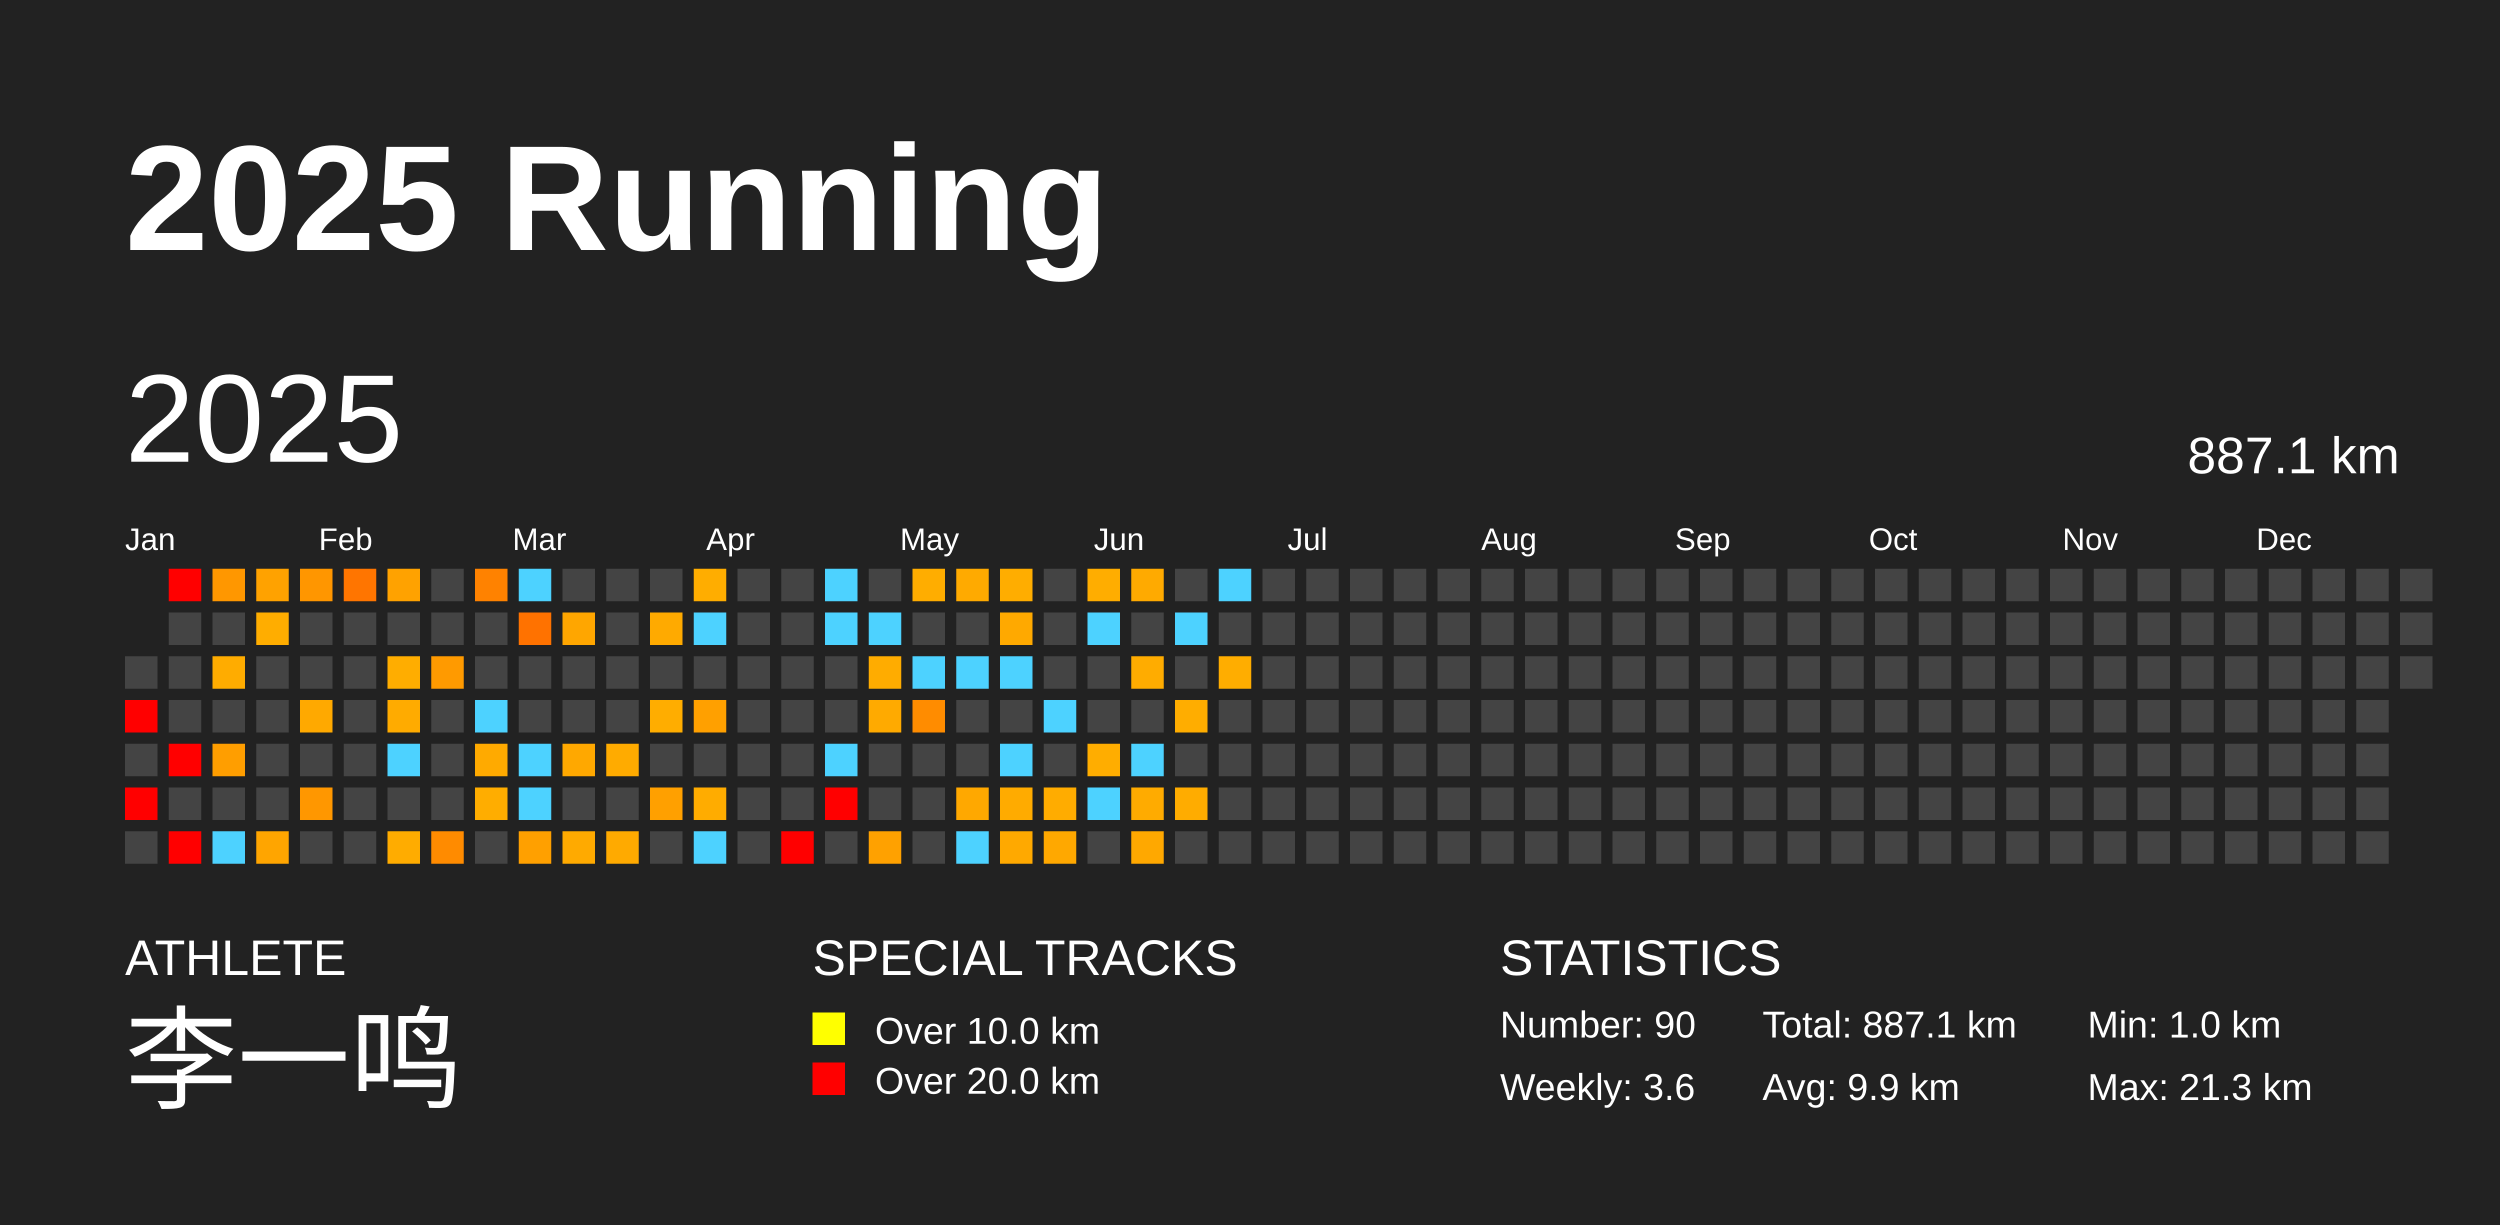
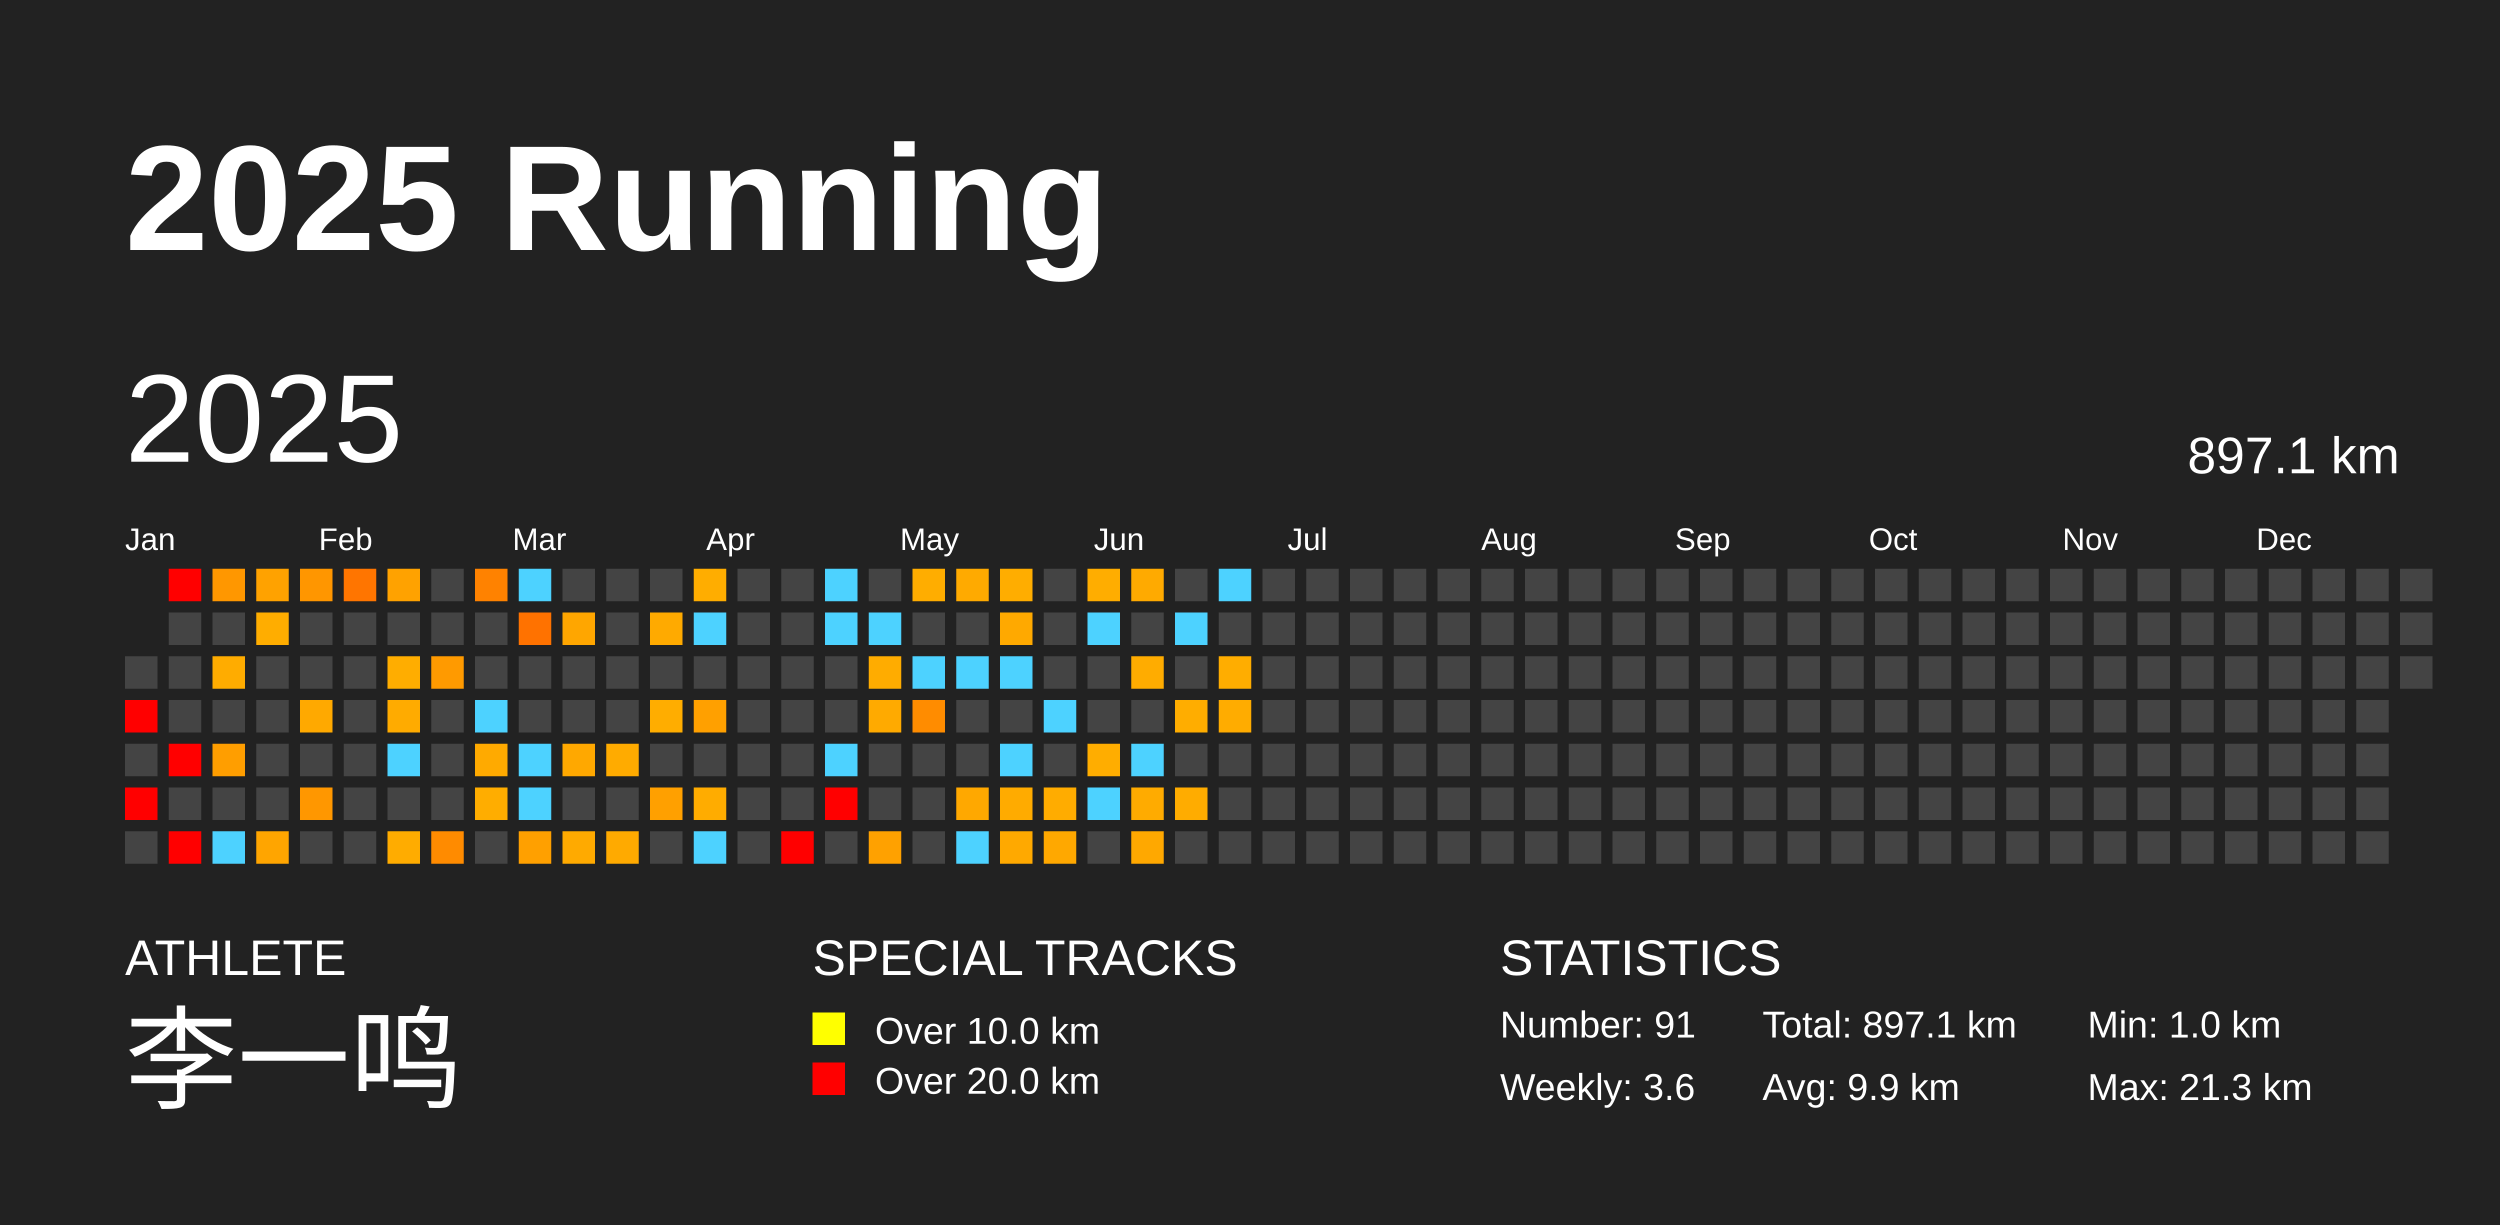
<svg xmlns="http://www.w3.org/2000/svg" baseProfile="full" height="98mm" version="1.1" viewBox="0,0,200,98" width="200mm">
  <defs />
  <rect fill="#222222" height="98" width="200" x="0" y="0" />
  <text fill="#FFFFFF" style="font-size:12px; font-family:Arial; font-weight:bold;" x="10" y="20">2025 Running</text>
  <text fill="#FFFFFF" style="font-size:4px; font-family:Arial" x="10" y="78">ATHLETE</text>
  <text fill="#FFFFFF" style="font-size:9px; font-family:Arial" x="10" y="88">李一鸣</text>
  <text fill="#FFFFFF" style="font-size:4px; font-family:Arial" x="65" y="78">SPECIAL TRACKS</text>
  <rect fill="yellow" height="2.6" width="2.6" x="65" y="81" />
  <text fill="#FFFFFF" style="font-size:3px; font-family:Arial" x="70" y="83.5">Over 10.0 km</text>
  <rect fill="red" height="2.6" width="2.6" x="65" y="85" />
  <text fill="#FFFFFF" style="font-size:3px; font-family:Arial" x="70" y="87.5">Over 20.0 km</text>
  <text fill="#FFFFFF" style="font-size:4px; font-family:Arial" x="120" y="78">STATISTICS</text>
-   <text fill="#FFFFFF" style="font-size:3px; font-family:Arial" x="120" y="83">Number: 90</text>
+   <text fill="#FFFFFF" style="font-size:3px; font-family:Arial" x="120" y="83">Number: 91</text>
  <text fill="#FFFFFF" style="font-size:3px; font-family:Arial" x="120" y="88">Weekly: 3.6</text>
-   <text fill="#FFFFFF" style="font-size:3px; font-family:Arial" x="141" y="83">Total: 887.1 km</text>
+   <text fill="#FFFFFF" style="font-size:3px; font-family:Arial" x="141" y="83">Total: 897.1 km</text>
  <text fill="#FFFFFF" style="font-size:3px; font-family:Arial" x="141" y="88">Avg: 9.9 km</text>
  <text fill="#FFFFFF" style="font-size:3px; font-family:Arial" x="167" y="83">Min: 1.0 km</text>
  <text fill="#FFFFFF" style="font-size:3px; font-family:Arial" x="167" y="88">Max: 21.3 km</text>
  <text dominant-baseline="hanging" fill="#FFFFFF" style="font-size:10.0px; font-family:Arial;" x="10" y="30">2025</text>
-   <text dominant-baseline="hanging" fill="#FFFFFF" style="font-size:4.125px; font-family:Arial;" x="175" y="35">887.1 km</text>
+   <text dominant-baseline="hanging" fill="#FFFFFF" style="font-size:4.125px; font-family:Arial;" x="175" y="35">897.1 km</text>
  <text fill="#FFFFFF" style="font-size:2.5px; font-family:Arial" x="10.0" y="44">Jan</text>
  <text fill="#FFFFFF" style="font-size:2.5px; font-family:Arial" x="25.5" y="44">Feb</text>
  <text fill="#FFFFFF" style="font-size:2.5px; font-family:Arial" x="41.0" y="44">Mar</text>
  <text fill="#FFFFFF" style="font-size:2.5px; font-family:Arial" x="56.5" y="44">Apr</text>
  <text fill="#FFFFFF" style="font-size:2.5px; font-family:Arial" x="72.0" y="44">May</text>
  <text fill="#FFFFFF" style="font-size:2.5px; font-family:Arial" x="87.5" y="44">Jun</text>
  <text fill="#FFFFFF" style="font-size:2.5px; font-family:Arial" x="103.0" y="44">Jul</text>
  <text fill="#FFFFFF" style="font-size:2.5px; font-family:Arial" x="118.5" y="44">Aug</text>
  <text fill="#FFFFFF" style="font-size:2.5px; font-family:Arial" x="134.0" y="44">Sep</text>
  <text fill="#FFFFFF" style="font-size:2.5px; font-family:Arial" x="149.5" y="44">Oct</text>
  <text fill="#FFFFFF" style="font-size:2.5px; font-family:Arial" x="165.0" y="44">Nov</text>
  <text fill="#FFFFFF" style="font-size:2.5px; font-family:Arial" x="180.5" y="44">Dec</text>
  <rect fill="#444444" height="2.6" width="2.6" x="10.0" y="52.5" />
  <rect fill="red" height="2.6" width="2.6" x="10.0" y="56.0" />
  <rect fill="#444444" height="2.6" width="2.6" x="10.0" y="59.5" />
  <rect fill="red" height="2.6" width="2.6" x="10.0" y="63.0" />
  <rect fill="#444444" height="2.6" width="2.6" x="10.0" y="66.5" />
  <rect fill="red" height="2.6" width="2.6" x="13.5" y="45.5" />
  <rect fill="#444444" height="2.6" width="2.6" x="13.5" y="49.0" />
  <rect fill="#444444" height="2.6" width="2.6" x="13.5" y="52.5" />
  <rect fill="#444444" height="2.6" width="2.6" x="13.5" y="56.0" />
  <rect fill="red" height="2.6" width="2.6" x="13.5" y="59.5" />
  <rect fill="#444444" height="2.6" width="2.6" x="13.5" y="63.0" />
  <rect fill="red" height="2.6" width="2.6" x="13.5" y="66.5" />
  <rect fill="#ff9700" height="2.6" width="2.6" x="17.0" y="45.5" />
  <rect fill="#444444" height="2.6" width="2.6" x="17.0" y="49.0" />
  <rect fill="#ffac00" height="2.6" width="2.6" x="17.0" y="52.5" />
  <rect fill="#444444" height="2.6" width="2.6" x="17.0" y="56.0" />
  <rect fill="#ff9e00" height="2.6" width="2.6" x="17.0" y="59.5" />
  <rect fill="#444444" height="2.6" width="2.6" x="17.0" y="63.0" />
  <rect fill="#4dd2ff" height="2.6" width="2.6" x="17.0" y="66.5" />
  <rect fill="#ffa200" height="2.6" width="2.6" x="20.5" y="45.5" />
  <rect fill="#ffad00" height="2.6" width="2.6" x="20.5" y="49.0" />
  <rect fill="#444444" height="2.6" width="2.6" x="20.5" y="52.5" />
  <rect fill="#444444" height="2.6" width="2.6" x="20.5" y="56.0" />
  <rect fill="#444444" height="2.6" width="2.6" x="20.5" y="59.5" />
  <rect fill="#444444" height="2.6" width="2.6" x="20.5" y="63.0" />
  <rect fill="#ffa500" height="2.6" width="2.6" x="20.5" y="66.5" />
  <rect fill="#ff9600" height="2.6" width="2.6" x="24.0" y="45.5" />
  <rect fill="#444444" height="2.6" width="2.6" x="24.0" y="49.0" />
  <rect fill="#444444" height="2.6" width="2.6" x="24.0" y="52.5" />
  <rect fill="#ffa900" height="2.6" width="2.6" x="24.0" y="56.0" />
  <rect fill="#444444" height="2.6" width="2.6" x="24.0" y="59.5" />
  <rect fill="#ff9700" height="2.6" width="2.6" x="24.0" y="63.0" />
  <rect fill="#444444" height="2.6" width="2.6" x="24.0" y="66.5" />
  <rect fill="#ff7500" height="2.6" width="2.6" x="27.5" y="45.5" />
  <rect fill="#444444" height="2.6" width="2.6" x="27.5" y="49.0" />
  <rect fill="#444444" height="2.6" width="2.6" x="27.5" y="52.5" />
  <rect fill="#444444" height="2.6" width="2.6" x="27.5" y="56.0" />
  <rect fill="#444444" height="2.6" width="2.6" x="27.5" y="59.5" />
  <rect fill="#444444" height="2.6" width="2.6" x="27.5" y="63.0" />
  <rect fill="#444444" height="2.6" width="2.6" x="27.5" y="66.5" />
  <rect fill="#ffa200" height="2.6" width="2.6" x="31.0" y="45.5" />
  <rect fill="#444444" height="2.6" width="2.6" x="31.0" y="49.0" />
  <rect fill="#ffad00" height="2.6" width="2.6" x="31.0" y="52.5" />
  <rect fill="#ffab00" height="2.6" width="2.6" x="31.0" y="56.0" />
  <rect fill="#4dd2ff" height="2.6" width="2.6" x="31.0" y="59.5" />
  <rect fill="#444444" height="2.6" width="2.6" x="31.0" y="63.0" />
  <rect fill="#ffac00" height="2.6" width="2.6" x="31.0" y="66.5" />
  <rect fill="#444444" height="2.6" width="2.6" x="34.5" y="45.5" />
  <rect fill="#444444" height="2.6" width="2.6" x="34.5" y="49.0" />
  <rect fill="#ff9a00" height="2.6" width="2.6" x="34.5" y="52.5" />
  <rect fill="#444444" height="2.6" width="2.6" x="34.5" y="56.0" />
  <rect fill="#444444" height="2.6" width="2.6" x="34.5" y="59.5" />
  <rect fill="#444444" height="2.6" width="2.6" x="34.5" y="63.0" />
  <rect fill="#ff8b00" height="2.6" width="2.6" x="34.5" y="66.5" />
  <rect fill="#ff8200" height="2.6" width="2.6" x="38.0" y="45.5" />
  <rect fill="#444444" height="2.6" width="2.6" x="38.0" y="49.0" />
  <rect fill="#444444" height="2.6" width="2.6" x="38.0" y="52.5" />
  <rect fill="#4dd2ff" height="2.6" width="2.6" x="38.0" y="56.0" />
  <rect fill="#ffaa00" height="2.6" width="2.6" x="38.0" y="59.5" />
  <rect fill="#ffad00" height="2.6" width="2.6" x="38.0" y="63.0" />
  <rect fill="#444444" height="2.6" width="2.6" x="38.0" y="66.5" />
  <rect fill="#4dd2ff" height="2.6" width="2.6" x="41.5" y="45.5" />
  <rect fill="#ff7200" height="2.6" width="2.6" x="41.5" y="49.0" />
  <rect fill="#444444" height="2.6" width="2.6" x="41.5" y="52.5" />
  <rect fill="#444444" height="2.6" width="2.6" x="41.5" y="56.0" />
  <rect fill="#4dd2ff" height="2.6" width="2.6" x="41.5" y="59.5" />
  <rect fill="#4dd2ff" height="2.6" width="2.6" x="41.5" y="63.0" />
  <rect fill="#ffa000" height="2.6" width="2.6" x="41.5" y="66.5" />
  <rect fill="#444444" height="2.6" width="2.6" x="45.0" y="45.5" />
  <rect fill="#ffa600" height="2.6" width="2.6" x="45.0" y="49.0" />
  <rect fill="#444444" height="2.6" width="2.6" x="45.0" y="52.5" />
  <rect fill="#444444" height="2.6" width="2.6" x="45.0" y="56.0" />
  <rect fill="#ffa800" height="2.6" width="2.6" x="45.0" y="59.5" />
  <rect fill="#444444" height="2.6" width="2.6" x="45.0" y="63.0" />
  <rect fill="#ffaa00" height="2.6" width="2.6" x="45.0" y="66.5" />
  <rect fill="#444444" height="2.6" width="2.6" x="48.5" y="45.5" />
  <rect fill="#444444" height="2.6" width="2.6" x="48.5" y="49.0" />
  <rect fill="#444444" height="2.6" width="2.6" x="48.5" y="52.5" />
  <rect fill="#444444" height="2.6" width="2.6" x="48.5" y="56.0" />
  <rect fill="#ffab00" height="2.6" width="2.6" x="48.5" y="59.5" />
  <rect fill="#444444" height="2.6" width="2.6" x="48.5" y="63.0" />
  <rect fill="#ffaa00" height="2.6" width="2.6" x="48.5" y="66.5" />
  <rect fill="#444444" height="2.6" width="2.6" x="52.0" y="45.5" />
  <rect fill="#ffaa00" height="2.6" width="2.6" x="52.0" y="49.0" />
  <rect fill="#444444" height="2.6" width="2.6" x="52.0" y="52.5" />
  <rect fill="#ffad00" height="2.6" width="2.6" x="52.0" y="56.0" />
  <rect fill="#444444" height="2.6" width="2.6" x="52.0" y="59.5" />
  <rect fill="#ffa000" height="2.6" width="2.6" x="52.0" y="63.0" />
  <rect fill="#444444" height="2.6" width="2.6" x="52.0" y="66.5" />
  <rect fill="#ffad00" height="2.6" width="2.6" x="55.5" y="45.5" />
  <rect fill="#4dd2ff" height="2.6" width="2.6" x="55.5" y="49.0" />
  <rect fill="#444444" height="2.6" width="2.6" x="55.5" y="52.5" />
  <rect fill="#ffa000" height="2.6" width="2.6" x="55.5" y="56.0" />
  <rect fill="#444444" height="2.6" width="2.6" x="55.5" y="59.5" />
  <rect fill="#ffac00" height="2.6" width="2.6" x="55.5" y="63.0" />
  <rect fill="#4dd2ff" height="2.6" width="2.6" x="55.5" y="66.5" />
  <rect fill="#444444" height="2.6" width="2.6" x="59.0" y="45.5" />
  <rect fill="#444444" height="2.6" width="2.6" x="59.0" y="49.0" />
  <rect fill="#444444" height="2.6" width="2.6" x="59.0" y="52.5" />
  <rect fill="#444444" height="2.6" width="2.6" x="59.0" y="56.0" />
  <rect fill="#444444" height="2.6" width="2.6" x="59.0" y="59.5" />
  <rect fill="#444444" height="2.6" width="2.6" x="59.0" y="63.0" />
  <rect fill="#444444" height="2.6" width="2.6" x="59.0" y="66.5" />
  <rect fill="#444444" height="2.6" width="2.6" x="62.5" y="45.5" />
  <rect fill="#444444" height="2.6" width="2.6" x="62.5" y="49.0" />
  <rect fill="#444444" height="2.6" width="2.6" x="62.5" y="52.5" />
  <rect fill="#444444" height="2.6" width="2.6" x="62.5" y="56.0" />
  <rect fill="#444444" height="2.6" width="2.6" x="62.5" y="59.5" />
  <rect fill="#444444" height="2.6" width="2.6" x="62.5" y="63.0" />
  <rect fill="red" height="2.6" width="2.6" x="62.5" y="66.5" />
  <rect fill="#4dd2ff" height="2.6" width="2.6" x="66.0" y="45.5" />
  <rect fill="#4dd2ff" height="2.6" width="2.6" x="66.0" y="49.0" />
  <rect fill="#444444" height="2.6" width="2.6" x="66.0" y="52.5" />
  <rect fill="#444444" height="2.6" width="2.6" x="66.0" y="56.0" />
  <rect fill="#4dd2ff" height="2.6" width="2.6" x="66.0" y="59.5" />
  <rect fill="red" height="2.6" width="2.6" x="66.0" y="63.0" />
  <rect fill="#444444" height="2.6" width="2.6" x="66.0" y="66.5" />
  <rect fill="#444444" height="2.6" width="2.6" x="69.5" y="45.5" />
  <rect fill="#4dd2ff" height="2.6" width="2.6" x="69.5" y="49.0" />
  <rect fill="#ffac00" height="2.6" width="2.6" x="69.5" y="52.5" />
  <rect fill="#ffaa00" height="2.6" width="2.6" x="69.5" y="56.0" />
  <rect fill="#444444" height="2.6" width="2.6" x="69.5" y="59.5" />
  <rect fill="#444444" height="2.6" width="2.6" x="69.5" y="63.0" />
  <rect fill="#ffa100" height="2.6" width="2.6" x="69.5" y="66.5" />
  <rect fill="#ffad00" height="2.6" width="2.6" x="73.0" y="45.5" />
  <rect fill="#444444" height="2.6" width="2.6" x="73.0" y="49.0" />
  <rect fill="#4dd2ff" height="2.6" width="2.6" x="73.0" y="52.5" />
  <rect fill="#ff8c00" height="2.6" width="2.6" x="73.0" y="56.0" />
  <rect fill="#444444" height="2.6" width="2.6" x="73.0" y="59.5" />
  <rect fill="#444444" height="2.6" width="2.6" x="73.0" y="63.0" />
  <rect fill="#444444" height="2.6" width="2.6" x="73.0" y="66.5" />
  <rect fill="#ffaa00" height="2.6" width="2.6" x="76.5" y="45.5" />
  <rect fill="#444444" height="2.6" width="2.6" x="76.5" y="49.0" />
  <rect fill="#4dd2ff" height="2.6" width="2.6" x="76.5" y="52.5" />
  <rect fill="#444444" height="2.6" width="2.6" x="76.5" y="56.0" />
  <rect fill="#444444" height="2.6" width="2.6" x="76.5" y="59.5" />
  <rect fill="#ffa800" height="2.6" width="2.6" x="76.5" y="63.0" />
  <rect fill="#4dd2ff" height="2.6" width="2.6" x="76.5" y="66.5" />
  <rect fill="#ffad00" height="2.6" width="2.6" x="80.0" y="45.5" />
  <rect fill="#ffa900" height="2.6" width="2.6" x="80.0" y="49.0" />
  <rect fill="#4dd2ff" height="2.6" width="2.6" x="80.0" y="52.5" />
  <rect fill="#444444" height="2.6" width="2.6" x="80.0" y="56.0" />
  <rect fill="#4dd2ff" height="2.6" width="2.6" x="80.0" y="59.5" />
  <rect fill="#ffab00" height="2.6" width="2.6" x="80.0" y="63.0" />
  <rect fill="#ffa900" height="2.6" width="2.6" x="80.0" y="66.5" />
  <rect fill="#444444" height="2.6" width="2.6" x="83.5" y="45.5" />
  <rect fill="#444444" height="2.6" width="2.6" x="83.5" y="49.0" />
  <rect fill="#444444" height="2.6" width="2.6" x="83.5" y="52.5" />
  <rect fill="#4dd2ff" height="2.6" width="2.6" x="83.5" y="56.0" />
  <rect fill="#444444" height="2.6" width="2.6" x="83.5" y="59.5" />
  <rect fill="#ffac00" height="2.6" width="2.6" x="83.5" y="63.0" />
  <rect fill="#ffa800" height="2.6" width="2.6" x="83.5" y="66.5" />
  <rect fill="#ffad00" height="2.6" width="2.6" x="87.0" y="45.5" />
  <rect fill="#4dd2ff" height="2.6" width="2.6" x="87.0" y="49.0" />
  <rect fill="#444444" height="2.6" width="2.6" x="87.0" y="52.5" />
  <rect fill="#444444" height="2.6" width="2.6" x="87.0" y="56.0" />
  <rect fill="#ffad00" height="2.6" width="2.6" x="87.0" y="59.5" />
  <rect fill="#4dd2ff" height="2.6" width="2.6" x="87.0" y="63.0" />
  <rect fill="#444444" height="2.6" width="2.6" x="87.0" y="66.5" />
  <rect fill="#ffaa00" height="2.6" width="2.6" x="90.5" y="45.5" />
  <rect fill="#444444" height="2.6" width="2.6" x="90.5" y="49.0" />
  <rect fill="#ffac00" height="2.6" width="2.6" x="90.5" y="52.5" />
  <rect fill="#444444" height="2.6" width="2.6" x="90.5" y="56.0" />
  <rect fill="#4dd2ff" height="2.6" width="2.6" x="90.5" y="59.5" />
  <rect fill="#ffab00" height="2.6" width="2.6" x="90.5" y="63.0" />
  <rect fill="#ffa800" height="2.6" width="2.6" x="90.5" y="66.5" />
  <rect fill="#444444" height="2.6" width="2.6" x="94.0" y="45.5" />
  <rect fill="#4dd2ff" height="2.6" width="2.6" x="94.0" y="49.0" />
  <rect fill="#444444" height="2.6" width="2.6" x="94.0" y="52.5" />
  <rect fill="#ffad00" height="2.6" width="2.6" x="94.0" y="56.0" />
  <rect fill="#444444" height="2.6" width="2.6" x="94.0" y="59.5" />
  <rect fill="#ffac00" height="2.6" width="2.6" x="94.0" y="63.0" />
  <rect fill="#444444" height="2.6" width="2.6" x="94.0" y="66.5" />
  <rect fill="#4dd2ff" height="2.6" width="2.6" x="97.5" y="45.5" />
  <rect fill="#444444" height="2.6" width="2.6" x="97.5" y="49.0" />
  <rect fill="#ffad00" height="2.6" width="2.6" x="97.5" y="52.5" />
-   <rect fill="#444444" height="2.6" width="2.6" x="97.5" y="56.0" />
+   <rect fill="#ffac00" height="2.6" width="2.6" x="97.5" y="56.0" />
  <rect fill="#444444" height="2.6" width="2.6" x="97.5" y="59.5" />
  <rect fill="#444444" height="2.6" width="2.6" x="97.5" y="63.0" />
  <rect fill="#444444" height="2.6" width="2.6" x="97.5" y="66.5" />
  <rect fill="#444444" height="2.6" width="2.6" x="101.0" y="45.5" />
  <rect fill="#444444" height="2.6" width="2.6" x="101.0" y="49.0" />
  <rect fill="#444444" height="2.6" width="2.6" x="101.0" y="52.5" />
  <rect fill="#444444" height="2.6" width="2.6" x="101.0" y="56.0" />
  <rect fill="#444444" height="2.6" width="2.6" x="101.0" y="59.5" />
  <rect fill="#444444" height="2.6" width="2.6" x="101.0" y="63.0" />
  <rect fill="#444444" height="2.6" width="2.6" x="101.0" y="66.5" />
  <rect fill="#444444" height="2.6" width="2.6" x="104.5" y="45.5" />
  <rect fill="#444444" height="2.6" width="2.6" x="104.5" y="49.0" />
  <rect fill="#444444" height="2.6" width="2.6" x="104.5" y="52.5" />
  <rect fill="#444444" height="2.6" width="2.6" x="104.5" y="56.0" />
  <rect fill="#444444" height="2.6" width="2.6" x="104.5" y="59.5" />
  <rect fill="#444444" height="2.6" width="2.6" x="104.5" y="63.0" />
  <rect fill="#444444" height="2.6" width="2.6" x="104.5" y="66.5" />
  <rect fill="#444444" height="2.6" width="2.6" x="108.0" y="45.5" />
  <rect fill="#444444" height="2.6" width="2.6" x="108.0" y="49.0" />
  <rect fill="#444444" height="2.6" width="2.6" x="108.0" y="52.5" />
  <rect fill="#444444" height="2.6" width="2.6" x="108.0" y="56.0" />
  <rect fill="#444444" height="2.6" width="2.6" x="108.0" y="59.5" />
  <rect fill="#444444" height="2.6" width="2.6" x="108.0" y="63.0" />
  <rect fill="#444444" height="2.6" width="2.6" x="108.0" y="66.5" />
  <rect fill="#444444" height="2.6" width="2.6" x="111.5" y="45.5" />
  <rect fill="#444444" height="2.6" width="2.6" x="111.5" y="49.0" />
  <rect fill="#444444" height="2.6" width="2.6" x="111.5" y="52.5" />
  <rect fill="#444444" height="2.6" width="2.6" x="111.5" y="56.0" />
  <rect fill="#444444" height="2.6" width="2.6" x="111.5" y="59.5" />
  <rect fill="#444444" height="2.6" width="2.6" x="111.5" y="63.0" />
  <rect fill="#444444" height="2.6" width="2.6" x="111.5" y="66.5" />
  <rect fill="#444444" height="2.6" width="2.6" x="115.0" y="45.5" />
  <rect fill="#444444" height="2.6" width="2.6" x="115.0" y="49.0" />
  <rect fill="#444444" height="2.6" width="2.6" x="115.0" y="52.5" />
  <rect fill="#444444" height="2.6" width="2.6" x="115.0" y="56.0" />
  <rect fill="#444444" height="2.6" width="2.6" x="115.0" y="59.5" />
  <rect fill="#444444" height="2.6" width="2.6" x="115.0" y="63.0" />
  <rect fill="#444444" height="2.6" width="2.6" x="115.0" y="66.5" />
  <rect fill="#444444" height="2.6" width="2.6" x="118.5" y="45.5" />
  <rect fill="#444444" height="2.6" width="2.6" x="118.5" y="49.0" />
  <rect fill="#444444" height="2.6" width="2.6" x="118.5" y="52.5" />
  <rect fill="#444444" height="2.6" width="2.6" x="118.5" y="56.0" />
  <rect fill="#444444" height="2.6" width="2.6" x="118.5" y="59.5" />
  <rect fill="#444444" height="2.6" width="2.6" x="118.5" y="63.0" />
  <rect fill="#444444" height="2.6" width="2.6" x="118.5" y="66.5" />
  <rect fill="#444444" height="2.6" width="2.6" x="122.0" y="45.5" />
  <rect fill="#444444" height="2.6" width="2.6" x="122.0" y="49.0" />
  <rect fill="#444444" height="2.6" width="2.6" x="122.0" y="52.5" />
  <rect fill="#444444" height="2.6" width="2.6" x="122.0" y="56.0" />
  <rect fill="#444444" height="2.6" width="2.6" x="122.0" y="59.5" />
  <rect fill="#444444" height="2.6" width="2.6" x="122.0" y="63.0" />
  <rect fill="#444444" height="2.6" width="2.6" x="122.0" y="66.5" />
  <rect fill="#444444" height="2.6" width="2.6" x="125.5" y="45.5" />
  <rect fill="#444444" height="2.6" width="2.6" x="125.5" y="49.0" />
  <rect fill="#444444" height="2.6" width="2.6" x="125.5" y="52.5" />
  <rect fill="#444444" height="2.6" width="2.6" x="125.5" y="56.0" />
  <rect fill="#444444" height="2.6" width="2.6" x="125.5" y="59.5" />
  <rect fill="#444444" height="2.6" width="2.6" x="125.5" y="63.0" />
  <rect fill="#444444" height="2.6" width="2.6" x="125.5" y="66.5" />
  <rect fill="#444444" height="2.6" width="2.6" x="129.0" y="45.5" />
  <rect fill="#444444" height="2.6" width="2.6" x="129.0" y="49.0" />
  <rect fill="#444444" height="2.6" width="2.6" x="129.0" y="52.5" />
  <rect fill="#444444" height="2.6" width="2.6" x="129.0" y="56.0" />
  <rect fill="#444444" height="2.6" width="2.6" x="129.0" y="59.5" />
  <rect fill="#444444" height="2.6" width="2.6" x="129.0" y="63.0" />
  <rect fill="#444444" height="2.6" width="2.6" x="129.0" y="66.5" />
  <rect fill="#444444" height="2.6" width="2.6" x="132.5" y="45.5" />
  <rect fill="#444444" height="2.6" width="2.6" x="132.5" y="49.0" />
  <rect fill="#444444" height="2.6" width="2.6" x="132.5" y="52.5" />
  <rect fill="#444444" height="2.6" width="2.6" x="132.5" y="56.0" />
  <rect fill="#444444" height="2.6" width="2.6" x="132.5" y="59.5" />
  <rect fill="#444444" height="2.6" width="2.6" x="132.5" y="63.0" />
  <rect fill="#444444" height="2.6" width="2.6" x="132.5" y="66.5" />
  <rect fill="#444444" height="2.6" width="2.6" x="136.0" y="45.5" />
  <rect fill="#444444" height="2.6" width="2.6" x="136.0" y="49.0" />
  <rect fill="#444444" height="2.6" width="2.6" x="136.0" y="52.5" />
  <rect fill="#444444" height="2.6" width="2.6" x="136.0" y="56.0" />
  <rect fill="#444444" height="2.6" width="2.6" x="136.0" y="59.5" />
  <rect fill="#444444" height="2.6" width="2.6" x="136.0" y="63.0" />
  <rect fill="#444444" height="2.6" width="2.6" x="136.0" y="66.5" />
  <rect fill="#444444" height="2.6" width="2.6" x="139.5" y="45.5" />
  <rect fill="#444444" height="2.6" width="2.6" x="139.5" y="49.0" />
  <rect fill="#444444" height="2.6" width="2.6" x="139.5" y="52.5" />
  <rect fill="#444444" height="2.6" width="2.6" x="139.5" y="56.0" />
  <rect fill="#444444" height="2.6" width="2.6" x="139.5" y="59.5" />
  <rect fill="#444444" height="2.6" width="2.6" x="139.5" y="63.0" />
  <rect fill="#444444" height="2.6" width="2.6" x="139.5" y="66.5" />
  <rect fill="#444444" height="2.6" width="2.6" x="143.0" y="45.5" />
  <rect fill="#444444" height="2.6" width="2.6" x="143.0" y="49.0" />
  <rect fill="#444444" height="2.6" width="2.6" x="143.0" y="52.5" />
  <rect fill="#444444" height="2.6" width="2.6" x="143.0" y="56.0" />
  <rect fill="#444444" height="2.6" width="2.6" x="143.0" y="59.5" />
  <rect fill="#444444" height="2.6" width="2.6" x="143.0" y="63.0" />
  <rect fill="#444444" height="2.6" width="2.6" x="143.0" y="66.5" />
  <rect fill="#444444" height="2.6" width="2.6" x="146.5" y="45.5" />
  <rect fill="#444444" height="2.6" width="2.6" x="146.5" y="49.0" />
  <rect fill="#444444" height="2.6" width="2.6" x="146.5" y="52.5" />
  <rect fill="#444444" height="2.6" width="2.6" x="146.5" y="56.0" />
  <rect fill="#444444" height="2.6" width="2.6" x="146.5" y="59.5" />
  <rect fill="#444444" height="2.6" width="2.6" x="146.5" y="63.0" />
  <rect fill="#444444" height="2.6" width="2.6" x="146.5" y="66.5" />
  <rect fill="#444444" height="2.6" width="2.6" x="150.0" y="45.5" />
  <rect fill="#444444" height="2.6" width="2.6" x="150.0" y="49.0" />
  <rect fill="#444444" height="2.6" width="2.6" x="150.0" y="52.5" />
  <rect fill="#444444" height="2.6" width="2.6" x="150.0" y="56.0" />
  <rect fill="#444444" height="2.6" width="2.6" x="150.0" y="59.5" />
  <rect fill="#444444" height="2.6" width="2.6" x="150.0" y="63.0" />
  <rect fill="#444444" height="2.6" width="2.6" x="150.0" y="66.5" />
  <rect fill="#444444" height="2.6" width="2.6" x="153.5" y="45.5" />
  <rect fill="#444444" height="2.6" width="2.6" x="153.5" y="49.0" />
  <rect fill="#444444" height="2.6" width="2.6" x="153.5" y="52.5" />
  <rect fill="#444444" height="2.6" width="2.6" x="153.5" y="56.0" />
  <rect fill="#444444" height="2.6" width="2.6" x="153.5" y="59.5" />
  <rect fill="#444444" height="2.6" width="2.6" x="153.5" y="63.0" />
  <rect fill="#444444" height="2.6" width="2.6" x="153.5" y="66.5" />
  <rect fill="#444444" height="2.6" width="2.6" x="157.0" y="45.5" />
  <rect fill="#444444" height="2.6" width="2.6" x="157.0" y="49.0" />
  <rect fill="#444444" height="2.6" width="2.6" x="157.0" y="52.5" />
  <rect fill="#444444" height="2.6" width="2.6" x="157.0" y="56.0" />
  <rect fill="#444444" height="2.6" width="2.6" x="157.0" y="59.5" />
  <rect fill="#444444" height="2.6" width="2.6" x="157.0" y="63.0" />
  <rect fill="#444444" height="2.6" width="2.6" x="157.0" y="66.5" />
  <rect fill="#444444" height="2.6" width="2.6" x="160.5" y="45.5" />
  <rect fill="#444444" height="2.6" width="2.6" x="160.5" y="49.0" />
  <rect fill="#444444" height="2.6" width="2.6" x="160.5" y="52.5" />
  <rect fill="#444444" height="2.6" width="2.6" x="160.5" y="56.0" />
  <rect fill="#444444" height="2.6" width="2.6" x="160.5" y="59.5" />
  <rect fill="#444444" height="2.6" width="2.6" x="160.5" y="63.0" />
  <rect fill="#444444" height="2.6" width="2.6" x="160.5" y="66.5" />
  <rect fill="#444444" height="2.6" width="2.6" x="164.0" y="45.5" />
  <rect fill="#444444" height="2.6" width="2.6" x="164.0" y="49.0" />
  <rect fill="#444444" height="2.6" width="2.6" x="164.0" y="52.5" />
  <rect fill="#444444" height="2.6" width="2.6" x="164.0" y="56.0" />
  <rect fill="#444444" height="2.6" width="2.6" x="164.0" y="59.5" />
  <rect fill="#444444" height="2.6" width="2.6" x="164.0" y="63.0" />
  <rect fill="#444444" height="2.6" width="2.6" x="164.0" y="66.5" />
  <rect fill="#444444" height="2.6" width="2.6" x="167.5" y="45.5" />
  <rect fill="#444444" height="2.6" width="2.6" x="167.5" y="49.0" />
  <rect fill="#444444" height="2.6" width="2.6" x="167.5" y="52.5" />
  <rect fill="#444444" height="2.6" width="2.6" x="167.5" y="56.0" />
  <rect fill="#444444" height="2.6" width="2.6" x="167.5" y="59.5" />
  <rect fill="#444444" height="2.6" width="2.6" x="167.5" y="63.0" />
  <rect fill="#444444" height="2.6" width="2.6" x="167.5" y="66.5" />
  <rect fill="#444444" height="2.6" width="2.6" x="171.0" y="45.5" />
  <rect fill="#444444" height="2.6" width="2.6" x="171.0" y="49.0" />
  <rect fill="#444444" height="2.6" width="2.6" x="171.0" y="52.5" />
  <rect fill="#444444" height="2.6" width="2.6" x="171.0" y="56.0" />
  <rect fill="#444444" height="2.6" width="2.6" x="171.0" y="59.5" />
  <rect fill="#444444" height="2.6" width="2.6" x="171.0" y="63.0" />
  <rect fill="#444444" height="2.6" width="2.6" x="171.0" y="66.5" />
  <rect fill="#444444" height="2.6" width="2.6" x="174.5" y="45.5" />
  <rect fill="#444444" height="2.6" width="2.6" x="174.5" y="49.0" />
  <rect fill="#444444" height="2.6" width="2.6" x="174.5" y="52.5" />
  <rect fill="#444444" height="2.6" width="2.6" x="174.5" y="56.0" />
  <rect fill="#444444" height="2.6" width="2.6" x="174.5" y="59.5" />
  <rect fill="#444444" height="2.6" width="2.6" x="174.5" y="63.0" />
  <rect fill="#444444" height="2.6" width="2.6" x="174.5" y="66.5" />
  <rect fill="#444444" height="2.6" width="2.6" x="178.0" y="45.5" />
  <rect fill="#444444" height="2.6" width="2.6" x="178.0" y="49.0" />
  <rect fill="#444444" height="2.6" width="2.6" x="178.0" y="52.5" />
  <rect fill="#444444" height="2.6" width="2.6" x="178.0" y="56.0" />
  <rect fill="#444444" height="2.6" width="2.6" x="178.0" y="59.5" />
  <rect fill="#444444" height="2.6" width="2.6" x="178.0" y="63.0" />
  <rect fill="#444444" height="2.6" width="2.6" x="178.0" y="66.5" />
  <rect fill="#444444" height="2.6" width="2.6" x="181.5" y="45.5" />
  <rect fill="#444444" height="2.6" width="2.6" x="181.5" y="49.0" />
  <rect fill="#444444" height="2.6" width="2.6" x="181.5" y="52.5" />
  <rect fill="#444444" height="2.6" width="2.6" x="181.5" y="56.0" />
  <rect fill="#444444" height="2.6" width="2.6" x="181.5" y="59.5" />
  <rect fill="#444444" height="2.6" width="2.6" x="181.5" y="63.0" />
  <rect fill="#444444" height="2.6" width="2.6" x="181.5" y="66.5" />
  <rect fill="#444444" height="2.6" width="2.6" x="185.0" y="45.5" />
  <rect fill="#444444" height="2.6" width="2.6" x="185.0" y="49.0" />
  <rect fill="#444444" height="2.6" width="2.6" x="185.0" y="52.5" />
  <rect fill="#444444" height="2.6" width="2.6" x="185.0" y="56.0" />
  <rect fill="#444444" height="2.6" width="2.6" x="185.0" y="59.5" />
  <rect fill="#444444" height="2.6" width="2.6" x="185.0" y="63.0" />
  <rect fill="#444444" height="2.6" width="2.6" x="185.0" y="66.5" />
  <rect fill="#444444" height="2.6" width="2.6" x="188.5" y="45.5" />
  <rect fill="#444444" height="2.6" width="2.6" x="188.5" y="49.0" />
  <rect fill="#444444" height="2.6" width="2.6" x="188.5" y="52.5" />
  <rect fill="#444444" height="2.6" width="2.6" x="188.5" y="56.0" />
  <rect fill="#444444" height="2.6" width="2.6" x="188.5" y="59.5" />
  <rect fill="#444444" height="2.6" width="2.6" x="188.5" y="63.0" />
  <rect fill="#444444" height="2.6" width="2.6" x="188.5" y="66.5" />
  <rect fill="#444444" height="2.6" width="2.6" x="192.0" y="45.5" />
  <rect fill="#444444" height="2.6" width="2.6" x="192.0" y="49.0" />
  <rect fill="#444444" height="2.6" width="2.6" x="192.0" y="52.5" />
</svg>
